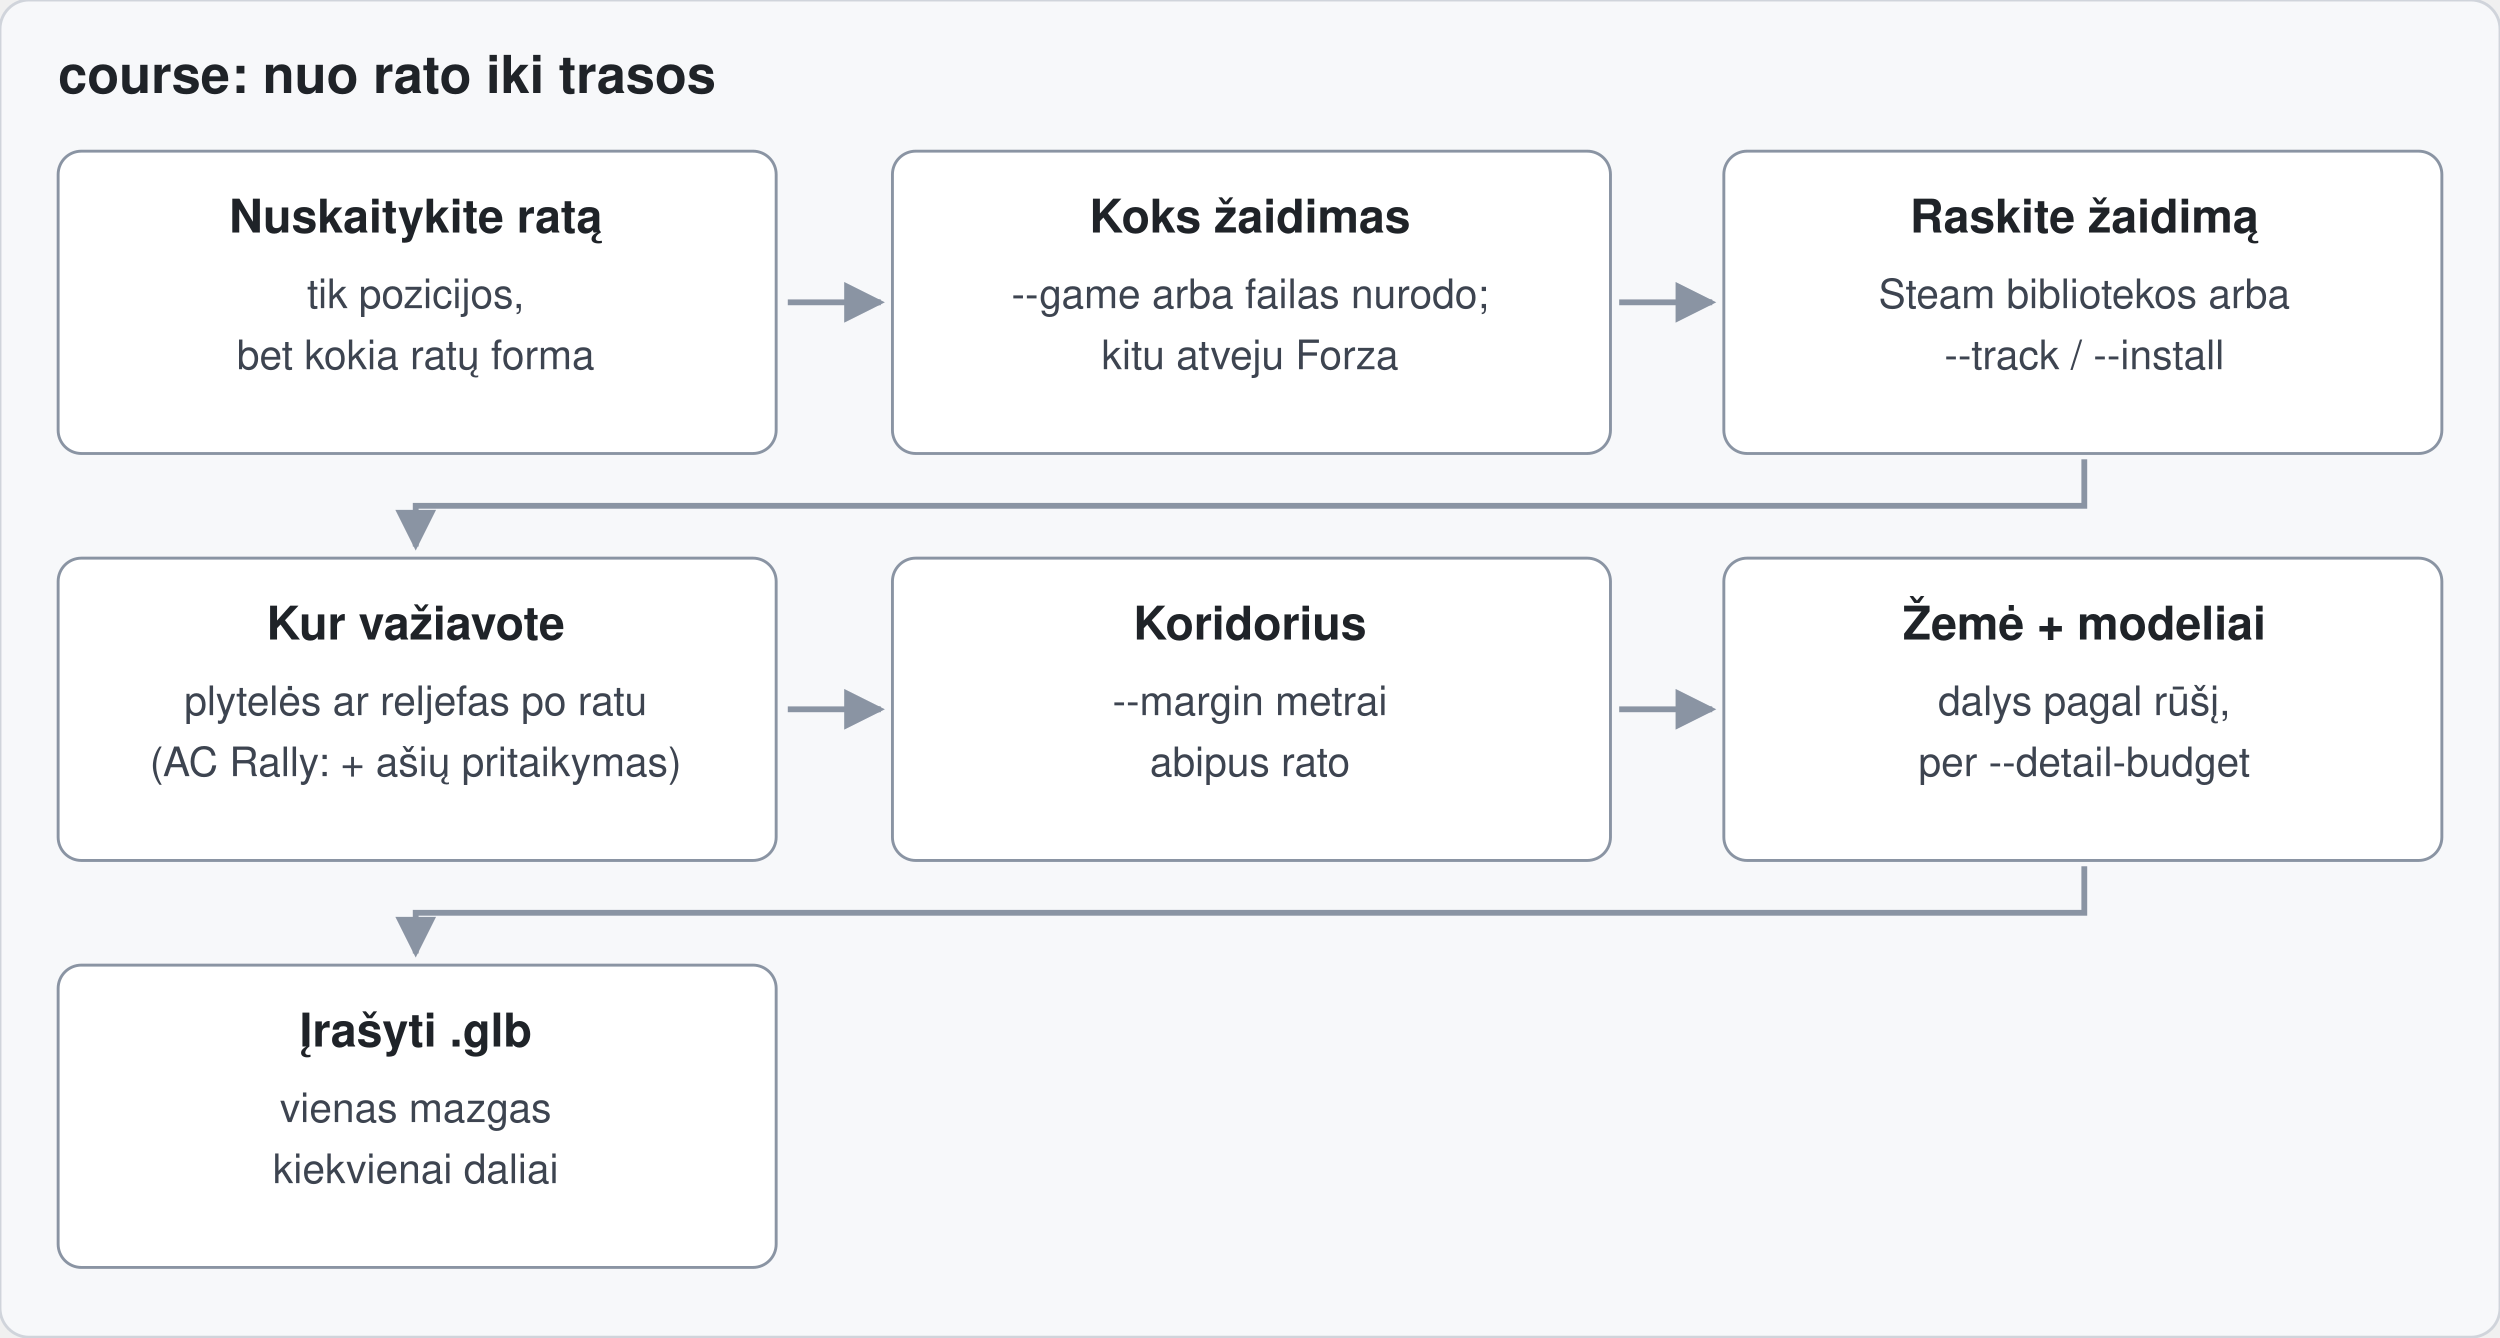
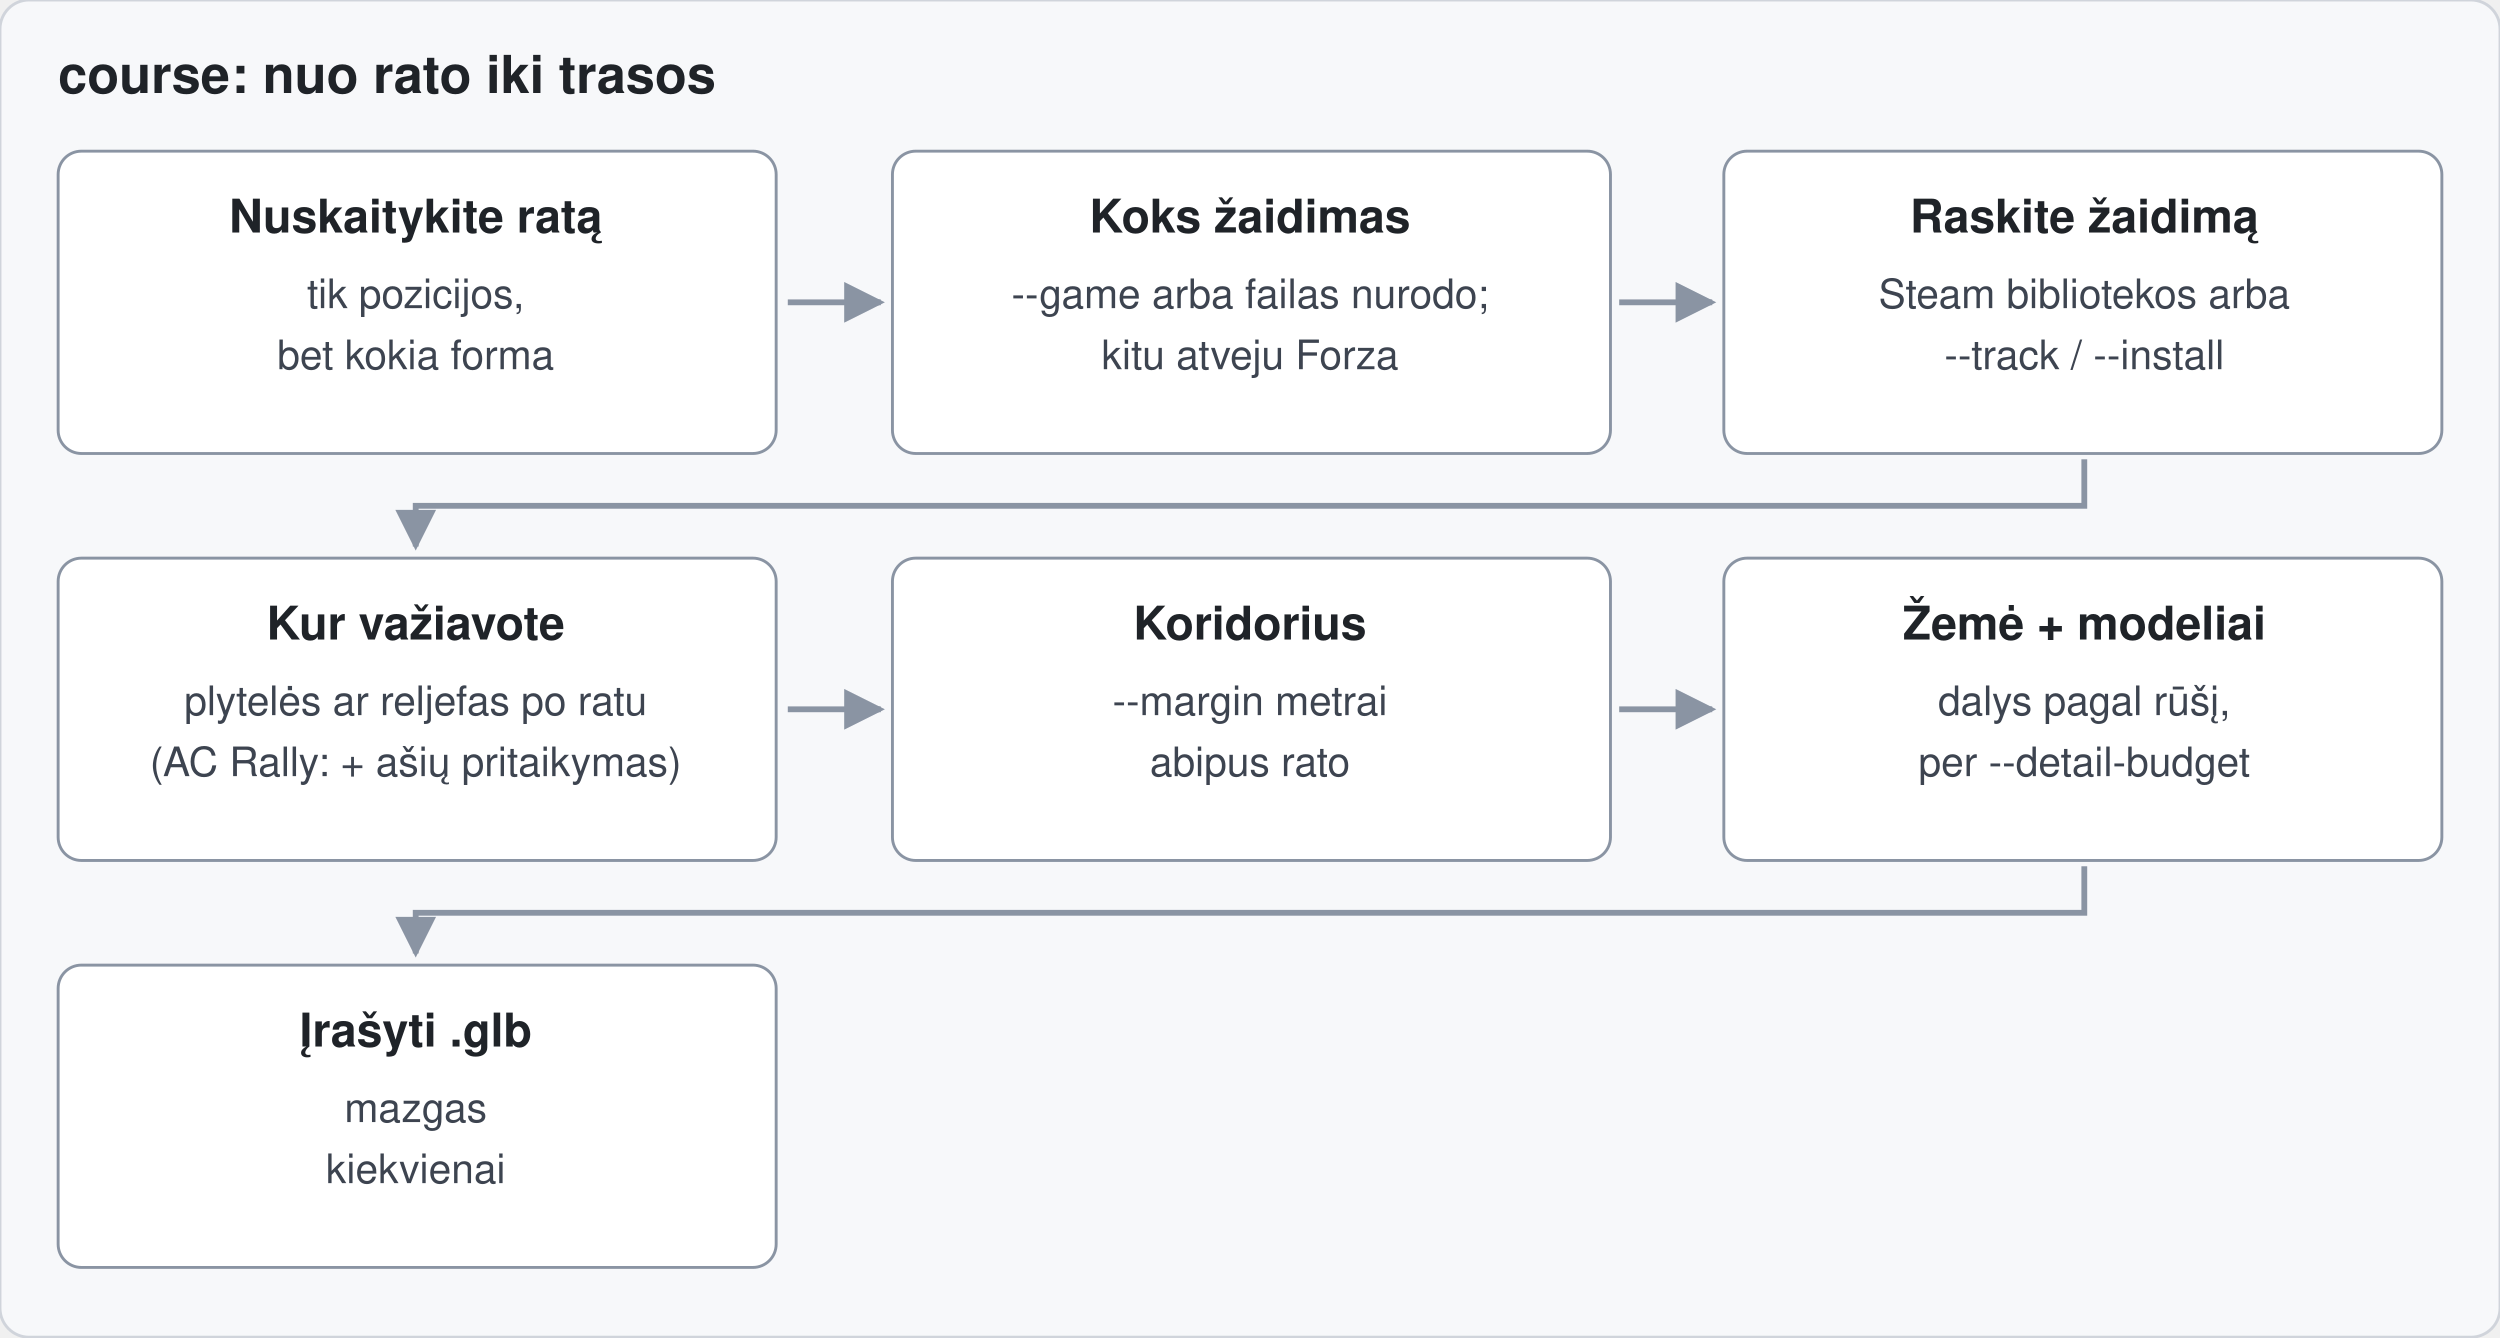
<svg xmlns="http://www.w3.org/2000/svg" width="860" height="460" viewBox="0 0 860 460" role="img" aria-label="course: from a lap to a course">
  <rect width="860" height="460" rx="10" fill="#f7f8fa" stroke="#d0d4db" />
  <defs>
    <marker id="a" viewBox="0 0 10 10" refX="9" refY="5" markerWidth="7" markerHeight="7" orient="auto-start-reverse">
      <path d="M0,0 L10,5 L0,10 z" fill="#8a94a3" />
    </marker>
  </defs>
  <text x="20" y="32" font-family="Segoe UI,Helvetica,Arial,sans-serif" font-size="18" font-weight="600" fill="#1f2328" text-anchor="start">course: nuo rato iki trasos</text>
  <rect x="20" y="52" width="247" height="104" rx="8" fill="#ffffff" stroke="#8a94a3" />
  <text x="143" y="80" font-family="Segoe UI,Helvetica,Arial,sans-serif" font-size="16" font-weight="600" fill="#1f2328" text-anchor="middle">Nuskaitykite ratą</text>
  <text x="143" y="106" font-family="Segoe UI,Helvetica,Arial,sans-serif" font-size="14" font-weight="400" fill="#3d4450" text-anchor="middle">tik pozicijos,</text>
-   <text x="143" y="127" font-family="Segoe UI,Helvetica,Arial,sans-serif" font-size="14" font-weight="400" fill="#3d4450" text-anchor="middle">bet kokia ratų forma</text>
+   <text x="143" y="127" font-family="Segoe UI,Helvetica,Arial,sans-serif" font-size="14" font-weight="400" fill="#3d4450" text-anchor="middle">bet kokia forma</text>
  <rect x="307" y="52" width="247" height="104" rx="8" fill="#ffffff" stroke="#8a94a3" />
  <text x="430" y="80" font-family="Segoe UI,Helvetica,Arial,sans-serif" font-size="16" font-weight="600" fill="#1f2328" text-anchor="middle">Koks žaidimas</text>
  <text x="430" y="106" font-family="Segoe UI,Helvetica,Arial,sans-serif" font-size="14" font-weight="400" fill="#3d4450" text-anchor="middle">--game arba failas nurodo;</text>
  <text x="430" y="127" font-family="Segoe UI,Helvetica,Arial,sans-serif" font-size="14" font-weight="400" fill="#3d4450" text-anchor="middle">kitu atveju Forza</text>
  <rect x="593" y="52" width="247" height="104" rx="8" fill="#ffffff" stroke="#8a94a3" />
  <text x="717" y="80" font-family="Segoe UI,Helvetica,Arial,sans-serif" font-size="16" font-weight="600" fill="#1f2328" text-anchor="middle">Raskite žaidimą</text>
  <text x="717" y="106" font-family="Segoe UI,Helvetica,Arial,sans-serif" font-size="14" font-weight="400" fill="#3d4450" text-anchor="middle">Steam bibliotekos arba</text>
  <text x="717" y="127" font-family="Segoe UI,Helvetica,Arial,sans-serif" font-size="14" font-weight="400" fill="#3d4450" text-anchor="middle">--track / --install</text>
  <rect x="20" y="192" width="247" height="104" rx="8" fill="#ffffff" stroke="#8a94a3" />
  <text x="143" y="220" font-family="Segoe UI,Helvetica,Arial,sans-serif" font-size="16" font-weight="600" fill="#1f2328" text-anchor="middle">Kur važiavote</text>
  <text x="143" y="246" font-family="Segoe UI,Helvetica,Arial,sans-serif" font-size="14" font-weight="400" fill="#3d4450" text-anchor="middle">plytelės ar reljefas po ratu</text>
  <text x="143" y="267" font-family="Segoe UI,Helvetica,Arial,sans-serif" font-size="14" font-weight="400" fill="#3d4450" text-anchor="middle">(AC Rally: + ašių pritaikymas)</text>
  <rect x="307" y="192" width="247" height="104" rx="8" fill="#ffffff" stroke="#8a94a3" />
  <text x="430" y="220" font-family="Segoe UI,Helvetica,Arial,sans-serif" font-size="16" font-weight="600" fill="#1f2328" text-anchor="middle">Koridorius</text>
  <text x="430" y="246" font-family="Segoe UI,Helvetica,Arial,sans-serif" font-size="14" font-weight="400" fill="#3d4450" text-anchor="middle">--margin metrai</text>
  <text x="430" y="267" font-family="Segoe UI,Helvetica,Arial,sans-serif" font-size="14" font-weight="400" fill="#3d4450" text-anchor="middle">abipus rato</text>
  <rect x="593" y="192" width="247" height="104" rx="8" fill="#ffffff" stroke="#8a94a3" />
  <text x="717" y="220" font-family="Segoe UI,Helvetica,Arial,sans-serif" font-size="16" font-weight="600" fill="#1f2328" text-anchor="middle">Žemė + modeliai</text>
  <text x="717" y="246" font-family="Segoe UI,Helvetica,Arial,sans-serif" font-size="14" font-weight="400" fill="#3d4450" text-anchor="middle">dalys pagal rūšį,</text>
  <text x="717" y="267" font-family="Segoe UI,Helvetica,Arial,sans-serif" font-size="14" font-weight="400" fill="#3d4450" text-anchor="middle">per --detail-budget</text>
  <rect x="20" y="332" width="247" height="104" rx="8" fill="#ffffff" stroke="#8a94a3" />
  <text x="143" y="360" font-family="Segoe UI,Helvetica,Arial,sans-serif" font-size="16" font-weight="600" fill="#1f2328" text-anchor="middle">Įrašyti .glb</text>
-   <text x="143" y="386" font-family="Segoe UI,Helvetica,Arial,sans-serif" font-size="14" font-weight="400" fill="#3d4450" text-anchor="middle">vienas mazgas</text>
-   <text x="143" y="407" font-family="Segoe UI,Helvetica,Arial,sans-serif" font-size="14" font-weight="400" fill="#3d4450" text-anchor="middle">kiekvienai daliai</text>
+   <text x="143" y="386" font-family="Segoe UI,Helvetica,Arial,sans-serif" font-size="14" font-weight="400" fill="#3d4450" text-anchor="middle">mazgas</text>
+   <text x="143" y="407" font-family="Segoe UI,Helvetica,Arial,sans-serif" font-size="14" font-weight="400" fill="#3d4450" text-anchor="middle">kiekvienai</text>
  <line x1="271" y1="104.0" x2="303" y2="104.0" stroke="#8a94a3" stroke-width="2" marker-end="url(#a)" />
  <line x1="557" y1="104.0" x2="589" y2="104.0" stroke="#8a94a3" stroke-width="2" marker-end="url(#a)" />
  <path d="M717,158 V174 H143 V188" fill="none" stroke="#8a94a3" stroke-width="2" marker-end="url(#a)" />
  <line x1="271" y1="244.0" x2="303" y2="244.0" stroke="#8a94a3" stroke-width="2" marker-end="url(#a)" />
  <line x1="557" y1="244.0" x2="589" y2="244.0" stroke="#8a94a3" stroke-width="2" marker-end="url(#a)" />
  <path d="M717,298 V314 H143 V328" fill="none" stroke="#8a94a3" stroke-width="2" marker-end="url(#a)" />
</svg>
